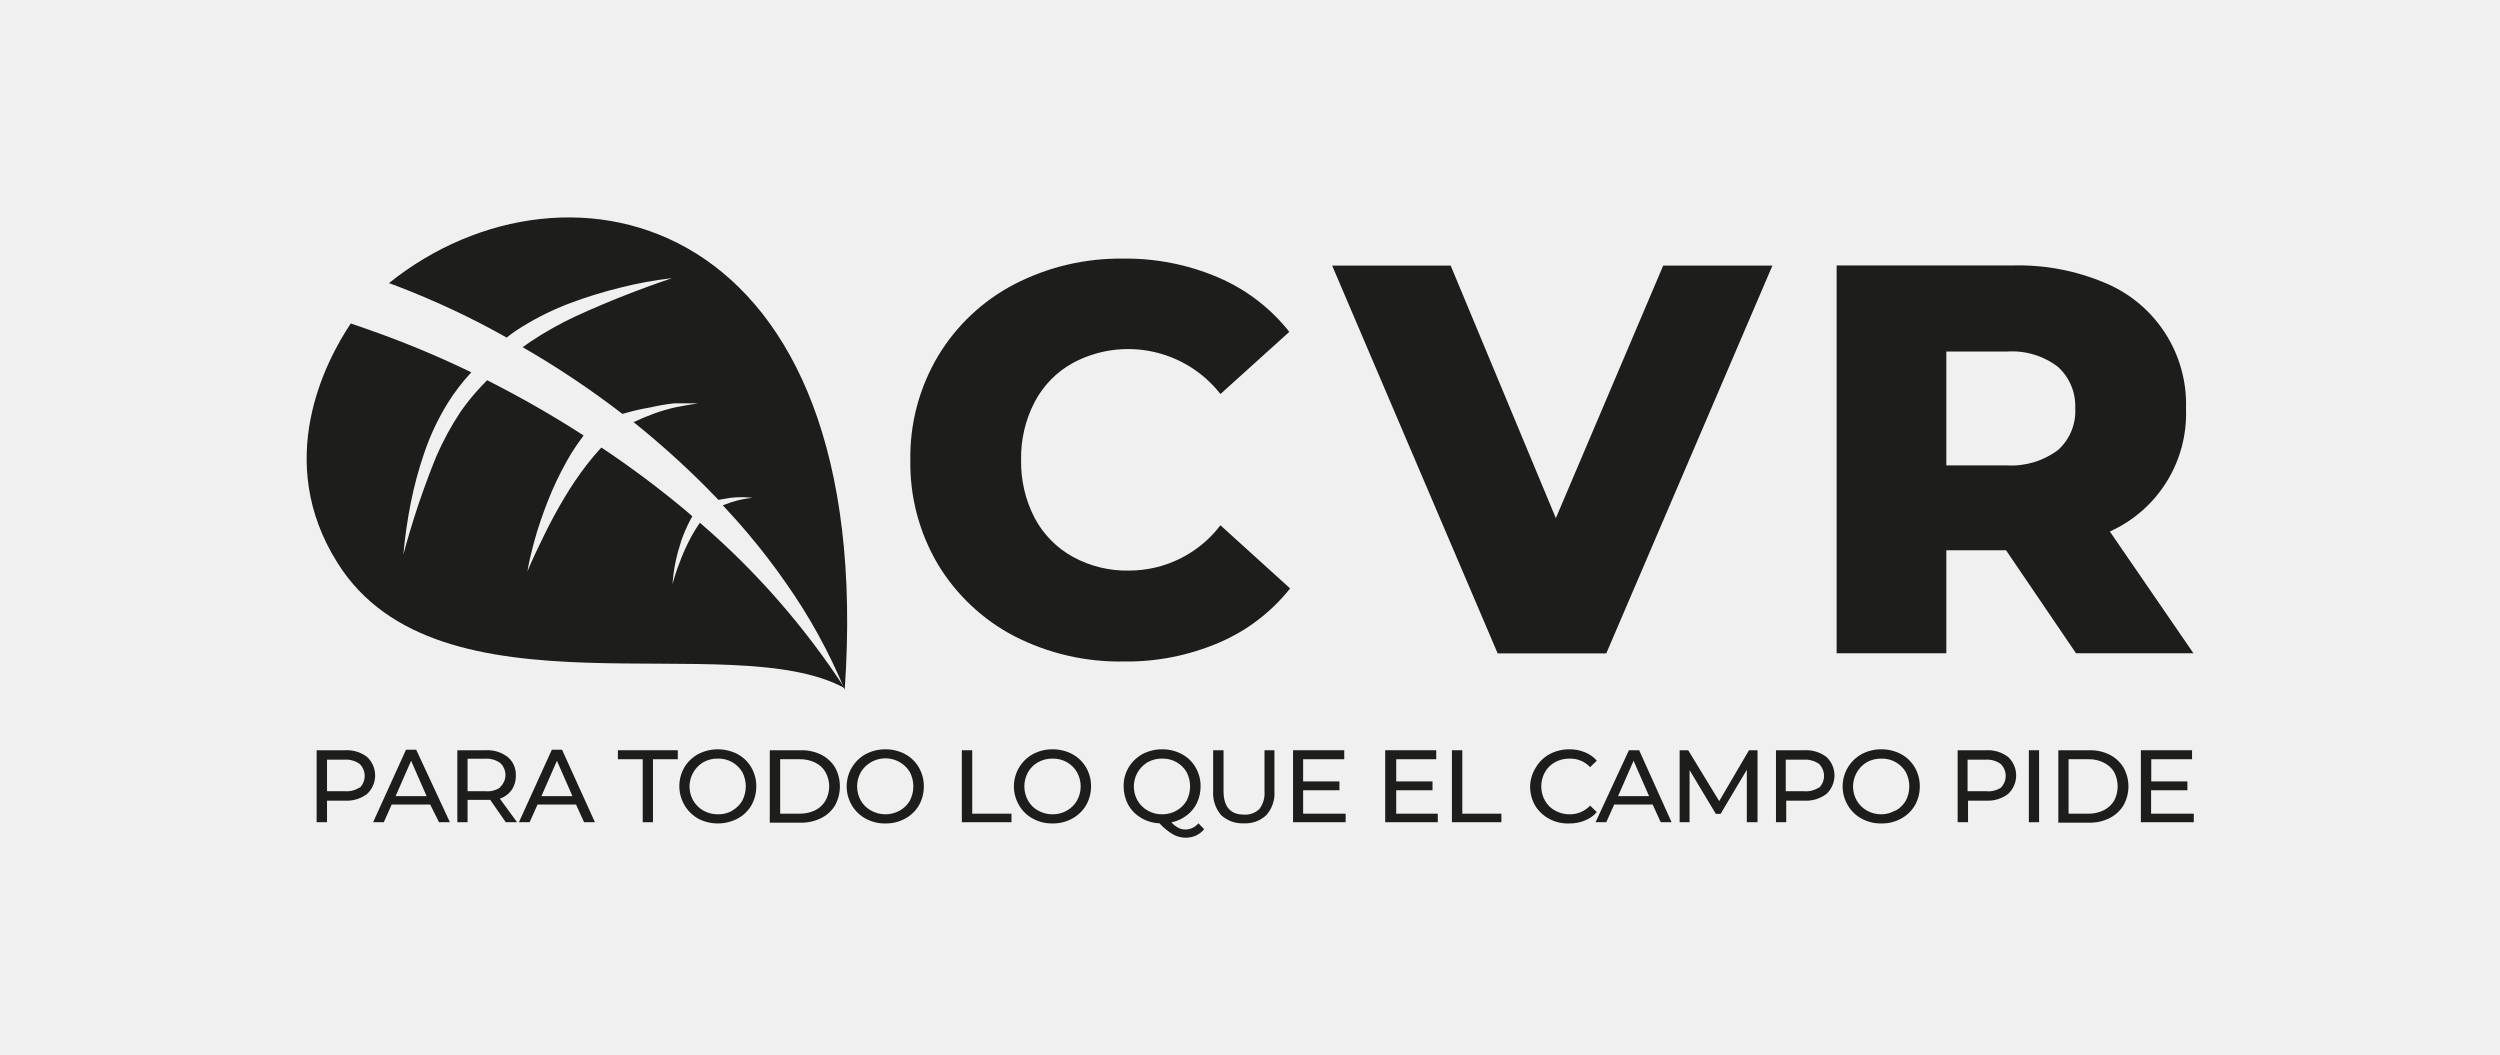
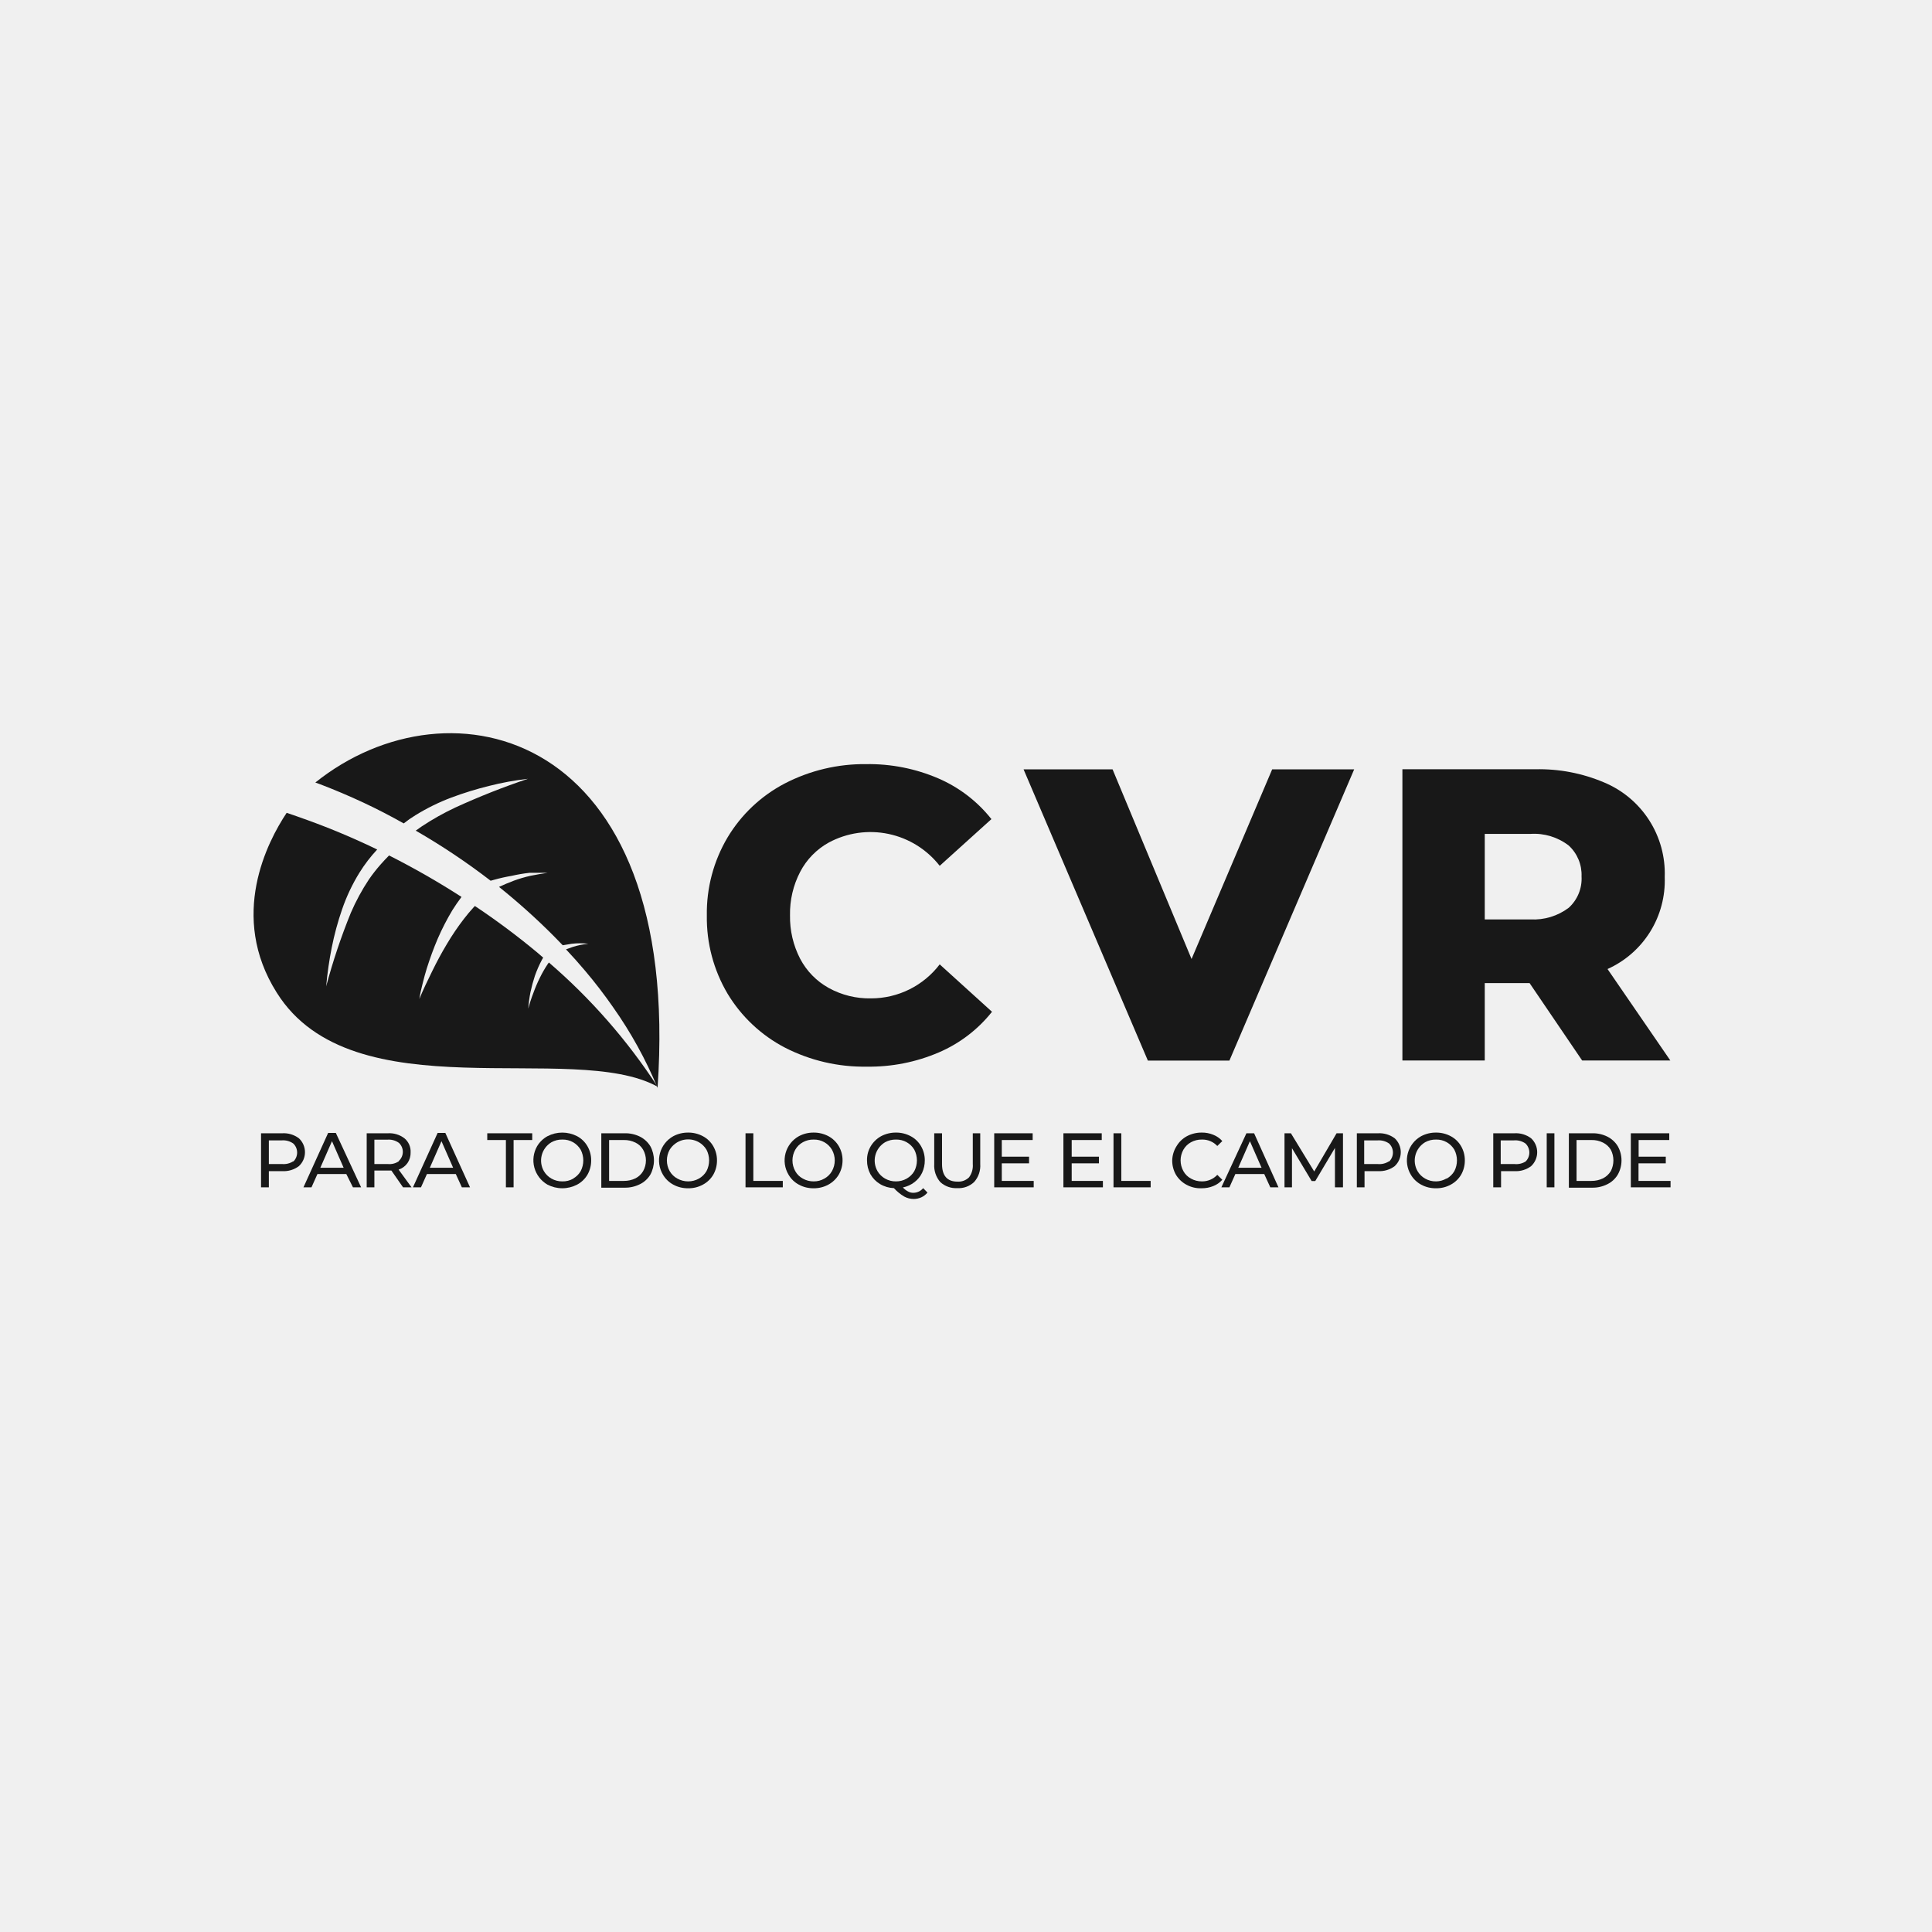
- <svg xmlns="http://www.w3.org/2000/svg" id="Capa_1" data-name="Capa 1" viewBox="0 0 161.15 68">
+ <svg xmlns="http://www.w3.org/2000/svg" width="200" height="200" viewBox="0 0 200 200" fill="none">
+   <g clip-path="url(#clip0_862_68)">
+     <path d="M81.24 108.441C78.793 107.162 76.745 105.235 75.319 102.87C73.871 100.423 73.128 97.622 73.172 94.778C73.124 91.935 73.868 89.133 75.319 86.687C76.74 84.316 78.789 82.384 81.24 81.104C83.847 79.755 86.746 79.067 89.681 79.102C92.237 79.065 94.772 79.566 97.121 80.573C99.28 81.501 101.173 82.952 102.632 84.794L97.278 89.629C95.956 87.939 94.079 86.769 91.978 86.328C89.878 85.887 87.689 86.202 85.798 87.218C84.532 87.917 83.5 88.974 82.832 90.256C82.111 91.644 81.75 93.191 81.782 94.754C81.753 96.317 82.114 97.863 82.832 99.252C83.504 100.529 84.535 101.581 85.798 102.279C87.138 103.014 88.647 103.384 90.175 103.352C91.55 103.351 92.906 103.033 94.138 102.423C95.37 101.812 96.445 100.925 97.278 99.831L102.692 104.739C101.233 106.578 99.339 108.024 97.181 108.948C94.832 109.955 92.297 110.456 89.741 110.419C86.788 110.471 83.867 109.791 81.24 108.441Z" fill="#181818" />
+     <path d="M140.183 79.645L127.268 109.792H118.827L105.96 79.645H115.173L123.349 99.276L131.694 79.645H140.183Z" fill="#181818" />
+     <path d="M158.344 101.773H153.701V109.78H145.176V79.633H158.947C161.384 79.578 163.805 80.043 166.049 80.995C167.969 81.794 169.598 83.16 170.721 84.909C171.844 86.659 172.406 88.71 172.332 90.787C172.404 92.784 171.88 94.757 170.825 96.454C169.77 98.151 168.234 99.495 166.411 100.314L172.911 109.78H163.782L158.344 101.773ZM162.396 87.531C161.264 86.659 159.853 86.23 158.428 86.325H153.701V95.177H158.428C159.852 95.256 161.257 94.829 162.396 93.971C162.845 93.563 163.197 93.06 163.426 92.499C163.656 91.938 163.757 91.332 163.722 90.727C163.746 90.13 163.64 89.535 163.411 88.983C163.182 88.431 162.836 87.936 162.396 87.531Z" fill="#181818" />
+     <path d="M32.643 81.007L33.149 81.188C34.656 81.767 36.14 82.394 37.611 83.082C39.082 83.769 40.42 84.468 41.795 85.24C42.178 84.933 42.581 84.651 43.001 84.396C44.181 83.665 45.429 83.051 46.727 82.563C48.005 82.085 49.309 81.682 50.634 81.357C51.955 81.021 53.296 80.776 54.65 80.621C52.1 81.478 49.596 82.469 47.149 83.588C45.95 84.15 44.794 84.799 43.688 85.529L43.037 85.988C45.734 87.542 48.325 89.274 50.791 91.173L51.141 91.076C51.744 90.907 52.356 90.77 52.974 90.666C53.578 90.527 54.19 90.422 54.807 90.353C55.47 90.353 56.025 90.353 56.676 90.353C56.073 90.449 55.47 90.546 54.891 90.666C54.31 90.799 53.738 90.968 53.179 91.173C52.66 91.366 52.154 91.583 51.659 91.812C53.637 93.398 55.525 95.093 57.315 96.889L58.255 97.853L59.196 97.697C59.765 97.63 60.34 97.63 60.908 97.697C60.351 97.75 59.801 97.863 59.269 98.034L58.593 98.276C59.269 98.999 59.932 99.735 60.559 100.482C61.584 101.688 62.573 102.979 63.477 104.281C65.312 106.88 66.853 109.674 68.071 112.614C70.652 75.508 46.546 69.853 32.643 81.007Z" fill="#181818" />
+     <path d="M30.942 117.835C31.141 118.019 31.299 118.242 31.407 118.49C31.515 118.738 31.571 119.005 31.571 119.276C31.571 119.547 31.515 119.814 31.407 120.062C31.299 120.31 31.141 120.533 30.942 120.717C30.447 121.089 29.836 121.273 29.218 121.236H27.831V122.912H27.023V117.316H29.218C29.836 117.279 30.447 117.463 30.942 117.835ZM30.363 120.247C30.489 120.125 30.588 119.98 30.656 119.82C30.724 119.659 30.759 119.487 30.759 119.312C30.759 119.138 30.724 118.965 30.656 118.805C30.588 118.644 30.489 118.499 30.363 118.378C30.012 118.13 29.585 118.015 29.158 118.052H27.831V120.5H29.194C29.605 120.539 30.018 120.437 30.363 120.211V120.247Z" fill="#181818" />
+     <path d="M35.85 121.537H32.86L32.245 122.912H31.413L33.969 117.28H34.765L37.382 122.912H36.538L35.85 121.537ZM35.573 120.886L34.367 118.136L33.161 120.886H35.573Z" fill="#181818" />
+     <path d="M41.723 122.912L40.517 121.175H38.756V122.912H37.96V117.316H40.155C40.77 117.278 41.377 117.462 41.867 117.835C42.081 118.011 42.249 118.235 42.36 118.489C42.471 118.742 42.521 119.018 42.507 119.294C42.519 119.689 42.405 120.078 42.181 120.403C41.956 120.721 41.634 120.957 41.265 121.079L42.603 122.912H41.723ZM41.289 120.174C41.419 120.056 41.522 119.911 41.593 119.75C41.664 119.59 41.701 119.416 41.701 119.24C41.701 119.064 41.664 118.89 41.593 118.729C41.522 118.568 41.419 118.424 41.289 118.305C40.939 118.055 40.511 117.939 40.083 117.98H38.756V120.5H40.131C40.539 120.544 40.95 120.442 41.289 120.211V120.174Z" fill="#181818" />
+     <path d="M47.185 121.537H44.195L43.58 122.912H42.748L45.304 117.28H46.1L48.657 122.912H47.812L47.185 121.537ZM46.908 120.886L45.702 118.136L44.496 120.886H46.908Z" fill="#181818" />
+     <path d="M52.371 118.016H50.441V117.317H55.096V118.016H53.167V122.912H52.371V118.016Z" fill="#181818" />
+     <path d="M56.676 122.634C56.007 122.248 55.518 121.613 55.316 120.867C55.115 120.121 55.218 119.325 55.602 118.655C55.862 118.22 56.233 117.862 56.676 117.618C57.149 117.373 57.674 117.245 58.207 117.245C58.74 117.245 59.266 117.373 59.739 117.618C60.187 117.855 60.559 118.215 60.812 118.655C61.07 119.102 61.203 119.61 61.198 120.126C61.202 120.646 61.069 121.158 60.812 121.609C60.555 122.043 60.184 122.398 59.739 122.634C59.266 122.88 58.74 123.008 58.207 123.008C57.674 123.008 57.149 122.88 56.676 122.634ZM59.329 122.007C59.654 121.824 59.925 121.558 60.112 121.236C60.29 120.893 60.383 120.512 60.383 120.126C60.383 119.74 60.29 119.36 60.112 119.017C59.921 118.697 59.652 118.431 59.329 118.245C58.987 118.052 58.599 117.956 58.207 117.968C57.815 117.959 57.428 118.055 57.086 118.245C56.589 118.541 56.229 119.021 56.083 119.58C55.936 120.139 56.015 120.734 56.302 121.236C56.49 121.558 56.761 121.824 57.086 122.007C57.427 122.201 57.814 122.301 58.207 122.297C58.609 122.309 59.005 122.208 59.353 122.007H59.329Z" fill="#181818" />
+     <path d="M62.247 117.316H64.659C65.21 117.302 65.756 117.422 66.251 117.666C66.693 117.889 67.065 118.232 67.324 118.655C67.569 119.107 67.697 119.612 67.697 120.126C67.697 120.64 67.569 121.146 67.324 121.597C67.069 122.023 66.696 122.367 66.251 122.586C65.757 122.834 65.211 122.958 64.659 122.948H62.247V117.316ZM64.574 122.248C64.991 122.253 65.404 122.163 65.78 121.983C66.112 121.816 66.389 121.557 66.576 121.236C66.766 120.897 66.866 120.515 66.866 120.126C66.866 119.738 66.766 119.356 66.576 119.017C66.392 118.696 66.115 118.439 65.78 118.281C65.406 118.096 64.992 118.005 64.574 118.016H63.055V122.248H64.574Z" fill="#181818" />
+     <path d="M69.7 122.634C69.254 122.393 68.882 122.035 68.626 121.597C68.429 121.267 68.301 120.901 68.248 120.52C68.196 120.139 68.22 119.752 68.32 119.381C68.421 119.009 68.594 118.662 68.831 118.359C69.068 118.057 69.363 117.804 69.7 117.618C70.175 117.367 70.706 117.239 71.243 117.244C71.773 117.24 72.295 117.369 72.762 117.618C73.211 117.855 73.583 118.215 73.836 118.655C74.094 119.102 74.227 119.61 74.222 120.126C74.226 120.646 74.093 121.158 73.836 121.609C73.579 122.043 73.207 122.398 72.762 122.634C72.297 122.889 71.773 123.018 71.243 123.008C70.705 123.019 70.173 122.891 69.7 122.634ZM72.352 122.007C72.678 121.824 72.948 121.558 73.136 121.236C73.314 120.893 73.406 120.512 73.406 120.126C73.406 119.74 73.314 119.36 73.136 119.017C72.945 118.697 72.675 118.431 72.352 118.245C71.847 117.955 71.248 117.873 70.683 118.017C70.118 118.162 69.631 118.52 69.326 119.017C69.135 119.356 69.036 119.738 69.036 120.126C69.036 120.515 69.135 120.897 69.326 121.236C69.514 121.562 69.79 121.829 70.121 122.007C70.463 122.197 70.847 122.297 71.237 122.297C71.627 122.297 72.011 122.197 72.352 122.007Z" fill="#181818" />
+     <path d="M77.176 117.317H77.984V122.249H81.035V122.912H77.176V117.317Z" fill="#181818" />
+     <path d="M82.699 122.634C82.25 122.397 81.878 122.037 81.626 121.597C81.429 121.267 81.3 120.901 81.248 120.52C81.195 120.139 81.22 119.752 81.32 119.381C81.42 119.009 81.594 118.662 81.83 118.359C82.067 118.057 82.362 117.804 82.699 117.618C83.17 117.367 83.697 117.239 84.23 117.244C84.764 117.24 85.29 117.369 85.762 117.618C86.207 117.859 86.579 118.218 86.835 118.655C87.093 119.102 87.226 119.61 87.221 120.126C87.221 120.647 87.084 121.159 86.823 121.609C86.562 122.04 86.192 122.394 85.75 122.634C85.28 122.889 84.752 123.018 84.218 123.008C83.688 123.017 83.164 122.889 82.699 122.634ZM85.34 122.007C85.667 121.828 85.939 121.561 86.123 121.236C86.314 120.897 86.413 120.515 86.413 120.126C86.413 119.738 86.314 119.356 86.123 119.017C85.935 118.694 85.665 118.428 85.34 118.245C85.002 118.053 84.618 117.958 84.23 117.968C83.838 117.959 83.451 118.055 83.109 118.245C82.781 118.425 82.51 118.692 82.325 119.017C82.135 119.356 82.035 119.738 82.035 120.126C82.035 120.515 82.135 120.897 82.325 121.236C82.506 121.564 82.778 121.832 83.109 122.007C83.45 122.201 83.837 122.301 84.23 122.297C84.619 122.303 85.003 122.203 85.34 122.007Z" fill="#181818" />
+     <path d="M96.012 123.454C95.839 123.666 95.62 123.835 95.373 123.949C95.126 124.06 94.859 124.118 94.589 124.118C94.243 124.118 93.903 124.031 93.6 123.864C93.205 123.629 92.848 123.336 92.539 122.996C92.033 122.978 91.539 122.833 91.104 122.574C90.687 122.325 90.342 121.972 90.103 121.549C89.87 121.111 89.75 120.622 89.753 120.126C89.742 119.609 89.875 119.1 90.139 118.655C90.399 118.22 90.769 117.863 91.212 117.618C91.688 117.367 92.218 117.239 92.756 117.244C93.285 117.24 93.808 117.369 94.275 117.618C94.724 117.855 95.096 118.215 95.348 118.655C95.606 119.102 95.74 119.61 95.734 120.126C95.736 120.567 95.641 121.004 95.457 121.404C95.276 121.784 95.007 122.115 94.673 122.369C94.319 122.645 93.907 122.834 93.467 122.924C93.62 123.097 93.804 123.24 94.01 123.346C94.172 123.436 94.355 123.482 94.54 123.479C94.737 123.48 94.93 123.437 95.108 123.353C95.285 123.27 95.441 123.148 95.566 122.996L96.012 123.454ZM90.838 121.236C91.026 121.558 91.297 121.824 91.622 122.007C91.968 122.203 92.359 122.303 92.756 122.297C93.145 122.3 93.527 122.2 93.865 122.007C94.191 121.824 94.461 121.558 94.649 121.236C94.827 120.893 94.919 120.512 94.919 120.126C94.919 119.74 94.827 119.36 94.649 119.017C94.456 118.689 94.178 118.419 93.845 118.234C93.512 118.05 93.136 117.958 92.756 117.968C92.36 117.958 91.969 118.054 91.622 118.245C91.126 118.542 90.766 119.021 90.619 119.58C90.472 120.139 90.551 120.734 90.838 121.236Z" fill="#181818" />
+     <path d="M97.338 122.369C96.892 121.852 96.667 121.181 96.711 120.5V117.317H97.519V120.5C97.519 121.706 98.05 122.321 99.111 122.321C99.332 122.336 99.554 122.304 99.762 122.227C99.97 122.15 100.159 122.03 100.317 121.875C100.607 121.478 100.744 120.99 100.703 120.5V117.317H101.474V120.5C101.499 120.836 101.456 121.173 101.348 121.492C101.24 121.811 101.07 122.105 100.847 122.357C100.615 122.578 100.34 122.748 100.039 122.858C99.739 122.968 99.418 123.015 99.099 122.996C98.778 123.014 98.458 122.968 98.155 122.86C97.853 122.753 97.575 122.586 97.338 122.369Z" fill="#181818" />
+     <path d="M107.009 122.249V122.912H102.921V117.317H106.901V118.016H103.705V119.74H106.527V120.428H103.705V122.249H107.009Z" fill="#181818" />
+     <path d="M114.172 122.249V122.912H110.084V117.317H114.052V118.016H110.941V119.74H113.762V120.428H110.941V122.249H114.172Z" fill="#181818" />
+     <path d="M115.27 117.317H116.077V122.249H119.116V122.912H115.27V117.317Z" fill="#181818" />
+     <path d="M122.806 122.634C122.364 122.394 121.993 122.04 121.733 121.609C121.476 121.157 121.343 120.646 121.347 120.126C121.36 119.604 121.514 119.096 121.793 118.655C122.05 118.218 122.421 117.859 122.867 117.618C123.338 117.369 123.865 117.24 124.398 117.244C124.812 117.237 125.222 117.315 125.604 117.473C125.961 117.613 126.279 117.837 126.533 118.124L126.014 118.631C125.811 118.414 125.564 118.242 125.289 118.128C125.015 118.014 124.719 117.959 124.422 117.968C124.027 117.959 123.636 118.055 123.289 118.245C122.961 118.424 122.689 118.692 122.505 119.017C122.315 119.356 122.215 119.738 122.215 120.126C122.215 120.515 122.315 120.897 122.505 121.236C122.686 121.563 122.958 121.832 123.289 122.007C123.635 122.201 124.026 122.301 124.422 122.297C124.72 122.301 125.015 122.243 125.289 122.126C125.563 122.01 125.81 121.838 126.014 121.621L126.533 122.128C126.279 122.416 125.961 122.639 125.604 122.779C125.221 122.935 124.811 123.013 124.398 123.008C123.843 123.033 123.292 122.903 122.806 122.634Z" fill="#181818" />
+     <path d="M130.874 121.537H127.883L127.268 122.912H126.436L129.029 117.317H129.825L132.345 122.912H131.501L130.874 121.537ZM130.596 120.886L129.39 118.137L128.185 120.886H130.596Z" fill="#181818" />
+     <path d="M138.193 122.912V118.836L136.155 122.261H135.782L133.744 118.86V122.912H132.972V117.317H133.635L136.047 121.272L138.362 117.317H139.025V122.912H138.193Z" fill="#181818" />
+     <path d="M144.38 117.835C144.578 118.019 144.736 118.242 144.844 118.49C144.953 118.738 145.008 119.005 145.008 119.276C145.008 119.547 144.953 119.814 144.844 120.062C144.736 120.31 144.578 120.533 144.38 120.717C143.884 121.088 143.273 121.271 142.655 121.236H141.256V122.912H140.46V117.316H142.655C143.273 117.281 143.884 117.465 144.38 117.835ZM143.801 120.247C143.926 120.125 144.025 119.98 144.093 119.82C144.161 119.659 144.196 119.487 144.196 119.312C144.196 119.138 144.161 118.965 144.093 118.805C144.025 118.644 143.926 118.499 143.801 118.378C143.449 118.132 143.022 118.017 142.595 118.052H141.22V120.5H142.595C143.018 120.546 143.444 120.443 143.801 120.211V120.247Z" fill="#181818" />
+     <path d="M147.117 122.634C146.671 122.393 146.3 122.035 146.044 121.597C145.847 121.267 145.718 120.901 145.666 120.52C145.613 120.139 145.638 119.752 145.738 119.381C145.838 119.009 146.012 118.662 146.249 118.359C146.485 118.057 146.781 117.804 147.117 117.618C147.593 117.367 148.123 117.239 148.66 117.244C149.19 117.24 149.712 117.369 150.18 117.618C150.628 117.855 151 118.215 151.253 118.655C151.511 119.102 151.644 119.61 151.639 120.126C151.643 120.646 151.51 121.158 151.253 121.609C150.996 122.043 150.625 122.398 150.18 122.634C149.715 122.889 149.191 123.018 148.66 123.008C148.122 123.019 147.59 122.891 147.117 122.634ZM149.77 122.007C150.095 121.824 150.366 121.558 150.554 121.236C150.731 120.893 150.824 120.512 150.824 120.126C150.824 119.74 150.731 119.36 150.554 119.017C150.363 118.697 150.093 118.431 149.77 118.245C149.432 118.053 149.049 117.958 148.66 117.968C148.265 117.958 147.873 118.054 147.527 118.245C147.031 118.542 146.67 119.021 146.524 119.58C146.377 120.139 146.456 120.734 146.743 121.236C146.931 121.558 147.202 121.824 147.527 122.007C147.872 122.203 148.264 122.303 148.66 122.297C149.033 122.294 149.399 122.194 149.722 122.007H149.77Z" fill="#181818" />
+     <path d="M158.501 117.835C158.699 118.019 158.857 118.242 158.965 118.49C159.074 118.738 159.129 119.005 159.129 119.276C159.129 119.547 159.074 119.814 158.965 120.062C158.857 120.31 158.699 120.533 158.501 120.717C158.006 121.089 157.394 121.273 156.776 121.236H155.389V122.912H154.582V117.316H156.764C157.386 117.276 158.003 117.46 158.501 117.835ZM157.922 120.247C158.047 120.125 158.146 119.98 158.214 119.82C158.282 119.659 158.317 119.486 158.317 119.312C158.317 119.138 158.282 118.965 158.214 118.805C158.146 118.644 158.047 118.499 157.922 118.378C157.571 118.129 157.144 118.014 156.716 118.052H155.353V120.5H156.764C157.188 120.549 157.615 120.446 157.97 120.211L157.922 120.247Z" fill="#181818" />
+     <path d="M160.116 117.317H160.912V122.912H160.116V117.317Z" fill="#181818" />
+     <path d="M162.408 117.316H164.819C165.367 117.302 165.909 117.422 166.399 117.666C166.842 117.889 167.214 118.232 167.472 118.655C167.725 119.104 167.858 119.611 167.858 120.126C167.858 120.641 167.725 121.148 167.472 121.597C167.217 122.023 166.845 122.367 166.399 122.586C165.91 122.834 165.368 122.958 164.819 122.948H162.408V117.316ZM164.735 122.248C165.152 122.255 165.565 122.164 165.941 121.983C166.274 121.814 166.554 121.555 166.749 121.236C166.927 120.893 167.019 120.512 167.019 120.126C167.019 119.74 166.927 119.36 166.749 119.017C166.557 118.698 166.276 118.443 165.941 118.281C165.567 118.094 165.153 118.003 164.735 118.016H163.204V122.248H164.735Z" fill="#181818" />
+     <path d="M172.935 122.249V122.912H168.823V117.317H172.802V118.016H169.631V119.74H172.441V120.428H169.619V122.249H172.935Z" fill="#181818" />
+     <path d="M56.821 99.638L56.712 99.783C56.402 100.246 56.124 100.729 55.88 101.23C55.629 101.735 55.408 102.255 55.217 102.786C55.009 103.318 54.832 103.861 54.686 104.414C54.726 103.839 54.803 103.267 54.915 102.701C55.038 102.131 55.191 101.567 55.373 101.013C55.57 100.454 55.808 99.909 56.085 99.385L56.23 99.132L55.627 98.613C53.559 96.892 51.401 95.282 49.163 93.79C49.12 93.827 49.08 93.867 49.043 93.91C48.689 94.296 48.351 94.698 48.03 95.116C47.385 95.951 46.793 96.825 46.257 97.733C45.714 98.637 45.208 99.578 44.738 100.543C44.267 101.507 43.821 102.412 43.411 103.413C43.495 102.87 43.616 102.339 43.749 101.821C43.881 101.302 44.014 100.772 44.183 100.241C44.508 99.216 44.882 98.179 45.316 97.166C45.758 96.149 46.265 95.162 46.836 94.212C47.125 93.754 47.439 93.295 47.776 92.849C45.353 91.288 42.849 89.855 40.276 88.556C39.974 88.87 39.673 89.171 39.395 89.497C38.963 89.987 38.56 90.502 38.19 91.04C37.465 92.132 36.84 93.286 36.321 94.489C35.309 96.973 34.455 99.519 33.764 102.11C33.884 100.758 34.078 99.414 34.343 98.083C34.61 96.741 34.968 95.42 35.416 94.127C35.87 92.807 36.468 91.541 37.201 90.353C37.735 89.491 38.353 88.683 39.046 87.941C36.689 86.799 34.274 85.781 31.811 84.89C31.111 84.625 30.388 84.396 29.676 84.143C27.698 87.109 23.647 94.839 28.651 102.762C36.514 115.303 59.281 107.645 68.071 112.493C64.947 107.698 61.159 103.371 56.821 99.638Z" fill="#181818" />
+   </g>
  <defs>
-     <style>.cls-1{fill:#1d1d1b;}.cls-2{fill:none;}</style>
+     <clipPath id="clip0_862_68">
+       <rect width="194.328" height="82" fill="white" transform="translate(2.41113 59)" />
+     </clipPath>
  </defs>
-   <path class="cls-1" d="M65.37,41a12.49,12.49,0,0,1-4.91-4.62,12.78,12.78,0,0,1-1.78-6.71,12.73,12.73,0,0,1,1.78-6.71,12.44,12.44,0,0,1,4.91-4.63,14.85,14.85,0,0,1,7-1.66,15.1,15.1,0,0,1,6.17,1.22,11.75,11.75,0,0,1,4.57,3.5L78.67,25.4a7.55,7.55,0,0,0-9.52-2,6.1,6.1,0,0,0-2.46,2.52,7.75,7.75,0,0,0-.87,3.73,7.81,7.81,0,0,0,.87,3.73,6.13,6.13,0,0,0,2.46,2.51,7.23,7.23,0,0,0,3.63.89,7.41,7.41,0,0,0,5.89-2.92l4.49,4.07a11.72,11.72,0,0,1-4.57,3.49,15.1,15.1,0,0,1-6.17,1.22A14.85,14.85,0,0,1,65.37,41Z" />
-   <path class="cls-1" d="M114.25,17.12l-10.71,25h-7l-10.67-25h7.64l6.78,16.28,6.92-16.28Z" />
-   <path class="cls-1" d="M129.31,35.47h-3.85v6.64h-7.07v-25h11.42a14.26,14.26,0,0,1,5.89,1.13,8.47,8.47,0,0,1,5.21,8.12A8.33,8.33,0,0,1,136,34.26l5.39,7.85h-7.57Zm3.36-11.81a4.86,4.86,0,0,0-3.29-1h-3.92V30h3.92a5,5,0,0,0,3.29-1,3.37,3.37,0,0,0,1.1-2.69A3.41,3.41,0,0,0,132.67,23.66Z" />
-   <path class="cls-1" d="M25.07,18.25l.42.15c1.25.48,2.48,1,3.7,1.57s2.33,1.15,3.47,1.79a9.37,9.37,0,0,1,1-.7,17.71,17.71,0,0,1,3.09-1.52,28.88,28.88,0,0,1,3.24-1,25,25,0,0,1,3.33-.61,63.83,63.83,0,0,0-6.22,2.46A22.65,22.65,0,0,0,34.23,22l-.54.38a58.06,58.06,0,0,1,6.43,4.3l.29-.08a14.35,14.35,0,0,1,1.52-.34A13.38,13.38,0,0,1,43.45,26C44,26,44.46,26,45,26c-.5.08-1,.16-1.48.26a11.58,11.58,0,0,0-1.42.42c-.43.16-.85.34-1.26.53a56.77,56.77,0,0,1,4.69,4.21l.78.8.78-.13a6.14,6.14,0,0,1,1.42,0,6.45,6.45,0,0,0-1.36.28l-.56.2c.56.6,1.11,1.21,1.63,1.83.85,1,1.67,2.07,2.42,3.15a35.6,35.6,0,0,1,3.81,6.91C56.59,13.69,36.6,9,25.07,18.25Z" />
-   <path class="cls-1" d="M23.66,48.79a1.63,1.63,0,0,1,0,2.39,2.16,2.16,0,0,1-1.43.43H21.08V53h-.67V48.36h1.82A2.16,2.16,0,0,1,23.66,48.79Zm-.48,2a1.08,1.08,0,0,0,0-1.55,1.51,1.51,0,0,0-1-.27H21.08V51h1.13A1.51,1.51,0,0,0,23.18,50.76Z" />
-   <path class="cls-1" d="M27.73,51.86H25.25L24.74,53h-.69l2.12-4.67h.66L29,53h-.7Zm-.23-.54-1-2.28-1,2.28Z" />
-   <path class="cls-1" d="M32.6,53l-1-1.44H30.14V53h-.66V48.36H31.3a2.13,2.13,0,0,1,1.42.43A1.47,1.47,0,0,1,33.25,50a1.54,1.54,0,0,1-.27.92,1.51,1.51,0,0,1-.76.56L33.33,53Zm-.36-2.27a1.05,1.05,0,0,0,0-1.55,1.48,1.48,0,0,0-1-.27H30.14V51h1.14A1.43,1.43,0,0,0,32.24,50.76Z" />
-   <path class="cls-1" d="M37.13,51.86H34.65L34.14,53h-.69l2.12-4.67h.66L38.35,53h-.7Zm-.23-.54-1-2.28-1,2.28Z" />
-   <path class="cls-1" d="M41.43,48.94h-1.6v-.58h3.86v.58h-1.6V53h-.66Z" />
-   <path class="cls-1" d="M45,52.77a2.42,2.42,0,0,1-.89-3.3,2.37,2.37,0,0,1,.89-.86,2.76,2.76,0,0,1,2.54,0,2.23,2.23,0,0,1,.89.86,2.39,2.39,0,0,1,.32,1.22,2.45,2.45,0,0,1-.32,1.23,2.28,2.28,0,0,1-.89.85,2.76,2.76,0,0,1-2.54,0Zm2.2-.52a1.74,1.74,0,0,0,.65-.64,2,2,0,0,0,0-1.84,1.81,1.81,0,0,0-.65-.64,1.78,1.78,0,0,0-.93-.23,1.83,1.83,0,0,0-.93.23,1.83,1.83,0,0,0-.65,2.48,1.74,1.74,0,0,0,.65.64,1.84,1.84,0,0,0,.93.24A1.79,1.79,0,0,0,47.22,52.25Z" />
-   <path class="cls-1" d="M49.62,48.36h2a2.82,2.82,0,0,1,1.32.29,2.21,2.21,0,0,1,.89.82,2.56,2.56,0,0,1,0,2.44,2.14,2.14,0,0,1-.89.82,2.82,2.82,0,0,1-1.32.3h-2Zm1.93,4.09a2.26,2.26,0,0,0,1-.22,1.59,1.59,0,0,0,.66-.62,1.88,1.88,0,0,0,0-1.84,1.5,1.5,0,0,0-.66-.61,2.14,2.14,0,0,0-1-.22H50.29v3.51Z" />
-   <path class="cls-1" d="M55.8,52.77a2.3,2.3,0,0,1-.89-.86,2.38,2.38,0,0,1,.89-3.3,2.69,2.69,0,0,1,1.28-.31,2.64,2.64,0,0,1,1.26.31,2.23,2.23,0,0,1,.89.86,2.39,2.39,0,0,1,.32,1.22,2.45,2.45,0,0,1-.32,1.23,2.28,2.28,0,0,1-.89.85,2.53,2.53,0,0,1-1.26.31A2.58,2.58,0,0,1,55.8,52.77Zm2.2-.52a1.74,1.74,0,0,0,.65-.64,2,2,0,0,0,0-1.84,1.81,1.81,0,0,0-.65-.64,1.86,1.86,0,0,0-2.51.64,1.88,1.88,0,0,0,0,1.84,1.69,1.69,0,0,0,.66.64,1.9,1.9,0,0,0,1.85,0Z" />
-   <path class="cls-1" d="M62,48.36h.67v4.09h2.53V53H62Z" />
-   <path class="cls-1" d="M66.58,52.77a2.23,2.23,0,0,1-.89-.86,2.38,2.38,0,0,1,.89-3.3,2.65,2.65,0,0,1,1.27-.31,2.68,2.68,0,0,1,1.27.31,2.3,2.3,0,0,1,.89.86,2.39,2.39,0,0,1,.32,1.22A2.45,2.45,0,0,1,70,51.92a2.35,2.35,0,0,1-.89.85,2.57,2.57,0,0,1-1.27.31A2.54,2.54,0,0,1,66.58,52.77Zm2.19-.52a1.67,1.67,0,0,0,.65-.64,1.88,1.88,0,0,0,0-1.84,1.74,1.74,0,0,0-.65-.64,1.77,1.77,0,0,0-.92-.23,1.83,1.83,0,0,0-.93.23,1.67,1.67,0,0,0-.65.64,1.88,1.88,0,0,0,0,1.84,1.6,1.6,0,0,0,.65.64,1.84,1.84,0,0,0,.93.24A1.78,1.78,0,0,0,68.77,52.25Z" />
-   <path class="cls-1" d="M77.62,53.45a1.49,1.49,0,0,1-.53.41,1.58,1.58,0,0,1-.65.14,1.7,1.7,0,0,1-.82-.21,3.87,3.87,0,0,1-.88-.72,2.51,2.51,0,0,1-1.19-.35,2.33,2.33,0,0,1-.83-.85,2.48,2.48,0,0,1-.29-1.18,2.29,2.29,0,0,1,.32-1.22,2.37,2.37,0,0,1,.89-.86,2.69,2.69,0,0,1,1.28-.31,2.64,2.64,0,0,1,1.26.31,2.23,2.23,0,0,1,.89.86,2.39,2.39,0,0,1,.32,1.22,2.52,2.52,0,0,1-.23,1.06,2.19,2.19,0,0,1-.65.8,2.41,2.41,0,0,1-1,.46,1.53,1.53,0,0,0,.45.35.87.87,0,0,0,.44.11,1.09,1.09,0,0,0,.85-.4Zm-4.29-1.84a1.74,1.74,0,0,0,.65.64,1.85,1.85,0,0,0,.94.24,1.83,1.83,0,0,0,.92-.24,1.74,1.74,0,0,0,.65-.64,2,2,0,0,0,0-1.84,1.77,1.77,0,0,0-1.57-.87,1.85,1.85,0,0,0-.94.23,1.83,1.83,0,0,0-.65,2.48Z" />
-   <path class="cls-1" d="M78.72,52.55A2.16,2.16,0,0,1,78.2,51V48.36h.67V51c0,1,.44,1.51,1.32,1.51a1.3,1.3,0,0,0,1-.37A1.69,1.69,0,0,0,81.51,51V48.36h.64V51a2.1,2.1,0,0,1-.52,1.54,1.94,1.94,0,0,1-1.45.53A2,2,0,0,1,78.72,52.55Z" />
-   <path class="cls-1" d="M86.74,52.45V53H83.35V48.36h3.3v.58H84v1.43h2.34v.57H84v1.51Z" />
-   <path class="cls-1" d="M92.68,52.45V53H89.29V48.36h3.29v.58H90v1.43h2.34v.57H90v1.51Z" />
-   <path class="cls-1" d="M93.59,48.36h.67v4.09h2.52V53H93.59Z" />
-   <path class="cls-1" d="M99.84,52.77a2.35,2.35,0,0,1-.89-.85,2.45,2.45,0,0,1-.32-1.23A2.39,2.39,0,0,1,99,49.47a2.3,2.3,0,0,1,.89-.86,2.68,2.68,0,0,1,1.27-.31,2.51,2.51,0,0,1,1,.19,2,2,0,0,1,.77.54l-.43.42a1.74,1.74,0,0,0-1.32-.55,1.87,1.87,0,0,0-.94.23,1.67,1.67,0,0,0-.65.64,1.88,1.88,0,0,0,0,1.84,1.6,1.6,0,0,0,.65.64,1.88,1.88,0,0,0,.94.24,1.78,1.78,0,0,0,1.32-.56l.43.42a2,2,0,0,1-.77.54,2.56,2.56,0,0,1-1,.19A2.5,2.5,0,0,1,99.84,52.77Z" />
-   <path class="cls-1" d="M106.53,51.86h-2.48L103.54,53h-.69L105,48.36h.66L107.75,53h-.7Zm-.23-.54-1-2.28-1,2.28Z" />
-   <path class="cls-1" d="M112.6,53V49.62l-1.69,2.84h-.31l-1.69-2.82V53h-.64V48.36h.55l2,3.28,1.92-3.28h.55V53Z" />
-   <path class="cls-1" d="M117.73,48.79a1.63,1.63,0,0,1,0,2.39,2.18,2.18,0,0,1-1.43.43h-1.16V53h-.66V48.36h1.82A2.18,2.18,0,0,1,117.73,48.79Zm-.48,2a1.08,1.08,0,0,0,0-1.55,1.53,1.53,0,0,0-1-.27h-1.14V51h1.14A1.53,1.53,0,0,0,117.25,50.76Z" />
-   <path class="cls-1" d="M120,52.77a2.3,2.3,0,0,1-.89-.86,2.38,2.38,0,0,1,.89-3.3,2.69,2.69,0,0,1,1.28-.31,2.64,2.64,0,0,1,1.26.31,2.23,2.23,0,0,1,.89.86,2.39,2.39,0,0,1,.32,1.22,2.45,2.45,0,0,1-.32,1.23,2.28,2.28,0,0,1-.89.85,2.53,2.53,0,0,1-1.26.31A2.58,2.58,0,0,1,120,52.77Zm2.2-.52a1.74,1.74,0,0,0,.65-.64,2,2,0,0,0,0-1.84,1.81,1.81,0,0,0-.65-.64,1.77,1.77,0,0,0-.92-.23,1.85,1.85,0,0,0-.94.23,1.83,1.83,0,0,0-.65,2.48,1.74,1.74,0,0,0,.65.64,1.85,1.85,0,0,0,.94.24A1.78,1.78,0,0,0,122.16,52.25Z" />
-   <path class="cls-1" d="M129.44,48.79a1.63,1.63,0,0,1,0,2.39,2.16,2.16,0,0,1-1.43.43h-1.15V53h-.67V48.36H128A2.16,2.16,0,0,1,129.44,48.79Zm-.48,2a1.08,1.08,0,0,0,0-1.55,1.5,1.5,0,0,0-1-.27h-1.13V51H128A1.5,1.5,0,0,0,129,50.76Z" />
-   <path class="cls-1" d="M130.78,48.36h.66V53h-.66Z" />
-   <path class="cls-1" d="M132.68,48.36h2a2.78,2.78,0,0,1,1.31.29,2.21,2.21,0,0,1,.89.82,2.49,2.49,0,0,1,0,2.44,2.14,2.14,0,0,1-.89.82,2.78,2.78,0,0,1-1.31.3h-2Zm1.93,4.09a2.22,2.22,0,0,0,1-.22,1.67,1.67,0,0,0,.67-.62,2,2,0,0,0,0-1.84,1.59,1.59,0,0,0-.67-.61,2.09,2.09,0,0,0-1-.22h-1.27v3.51Z" />
-   <path class="cls-1" d="M141.41,52.45V53H138V48.36h3.3v.58h-2.63v1.43H141v.57h-2.34v1.51Z" />
-   <path class="cls-1" d="M45.12,33.7l-.09.12a10.1,10.1,0,0,0-.69,1.2,12.19,12.19,0,0,0-.55,1.29,12.52,12.52,0,0,0-.44,1.35,11.26,11.26,0,0,1,.19-1.42,13.8,13.8,0,0,1,.38-1.4,10,10,0,0,1,.59-1.35l.12-.21-.5-.43a63.15,63.15,0,0,0-5.36-4,.94.94,0,0,0-.1.1q-.44.48-.84,1a21.19,21.19,0,0,0-1.47,2.17c-.45.75-.87,1.53-1.26,2.33S34.34,36,34,36.83c.07-.45.17-.89.28-1.32s.22-.87.36-1.31c.27-.85.58-1.71.94-2.55a21,21,0,0,1,1.26-2.45c.24-.38.5-.76.78-1.13a68.38,68.38,0,0,0-6.22-3.56c-.25.26-.5.51-.73.78a13.54,13.54,0,0,0-1,1.28,18.3,18.3,0,0,0-1.55,2.86A52.77,52.77,0,0,0,26,35.75a31.23,31.23,0,0,1,.48-3.34,24.83,24.83,0,0,1,.89-3.28A15.65,15.65,0,0,1,28.85,26a12.84,12.84,0,0,1,1.53-2,62.61,62.61,0,0,0-6-2.53c-.58-.22-1.18-.41-1.77-.62-1.64,2.46-5,8.87-.85,15.44,6.52,10.4,25.4,4.05,32.69,8.07A50.27,50.27,0,0,0,45.12,33.7Z" />
-   <rect class="cls-2" width="161.15" height="68" />
</svg>
